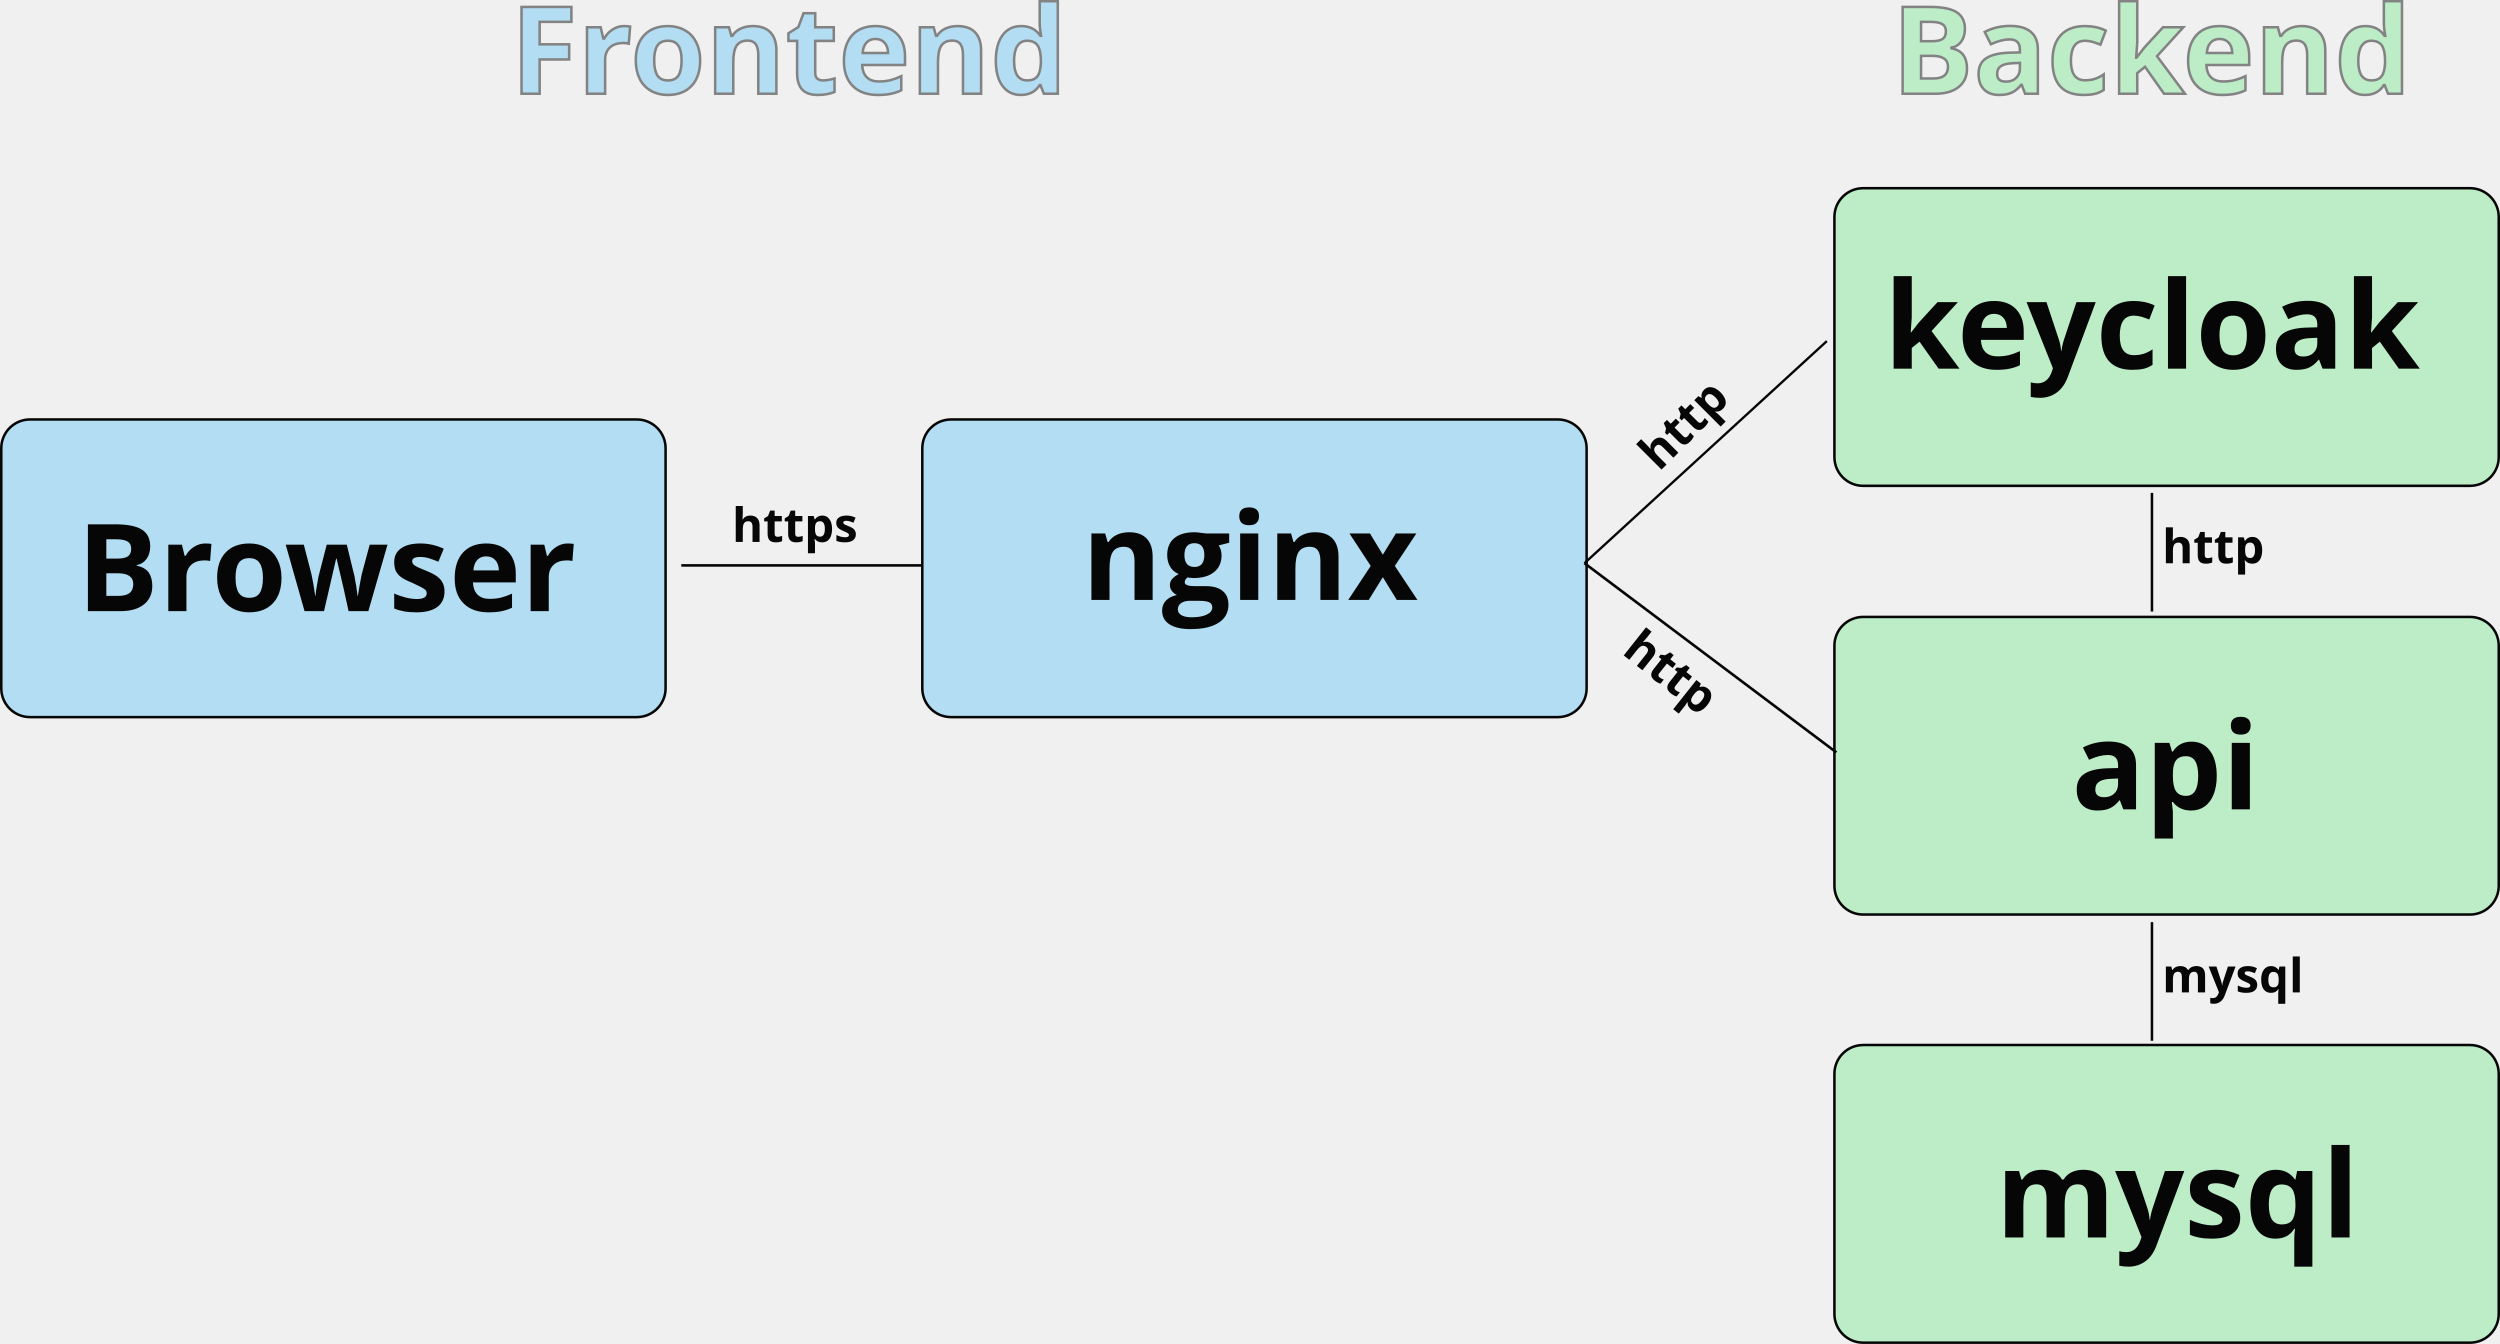
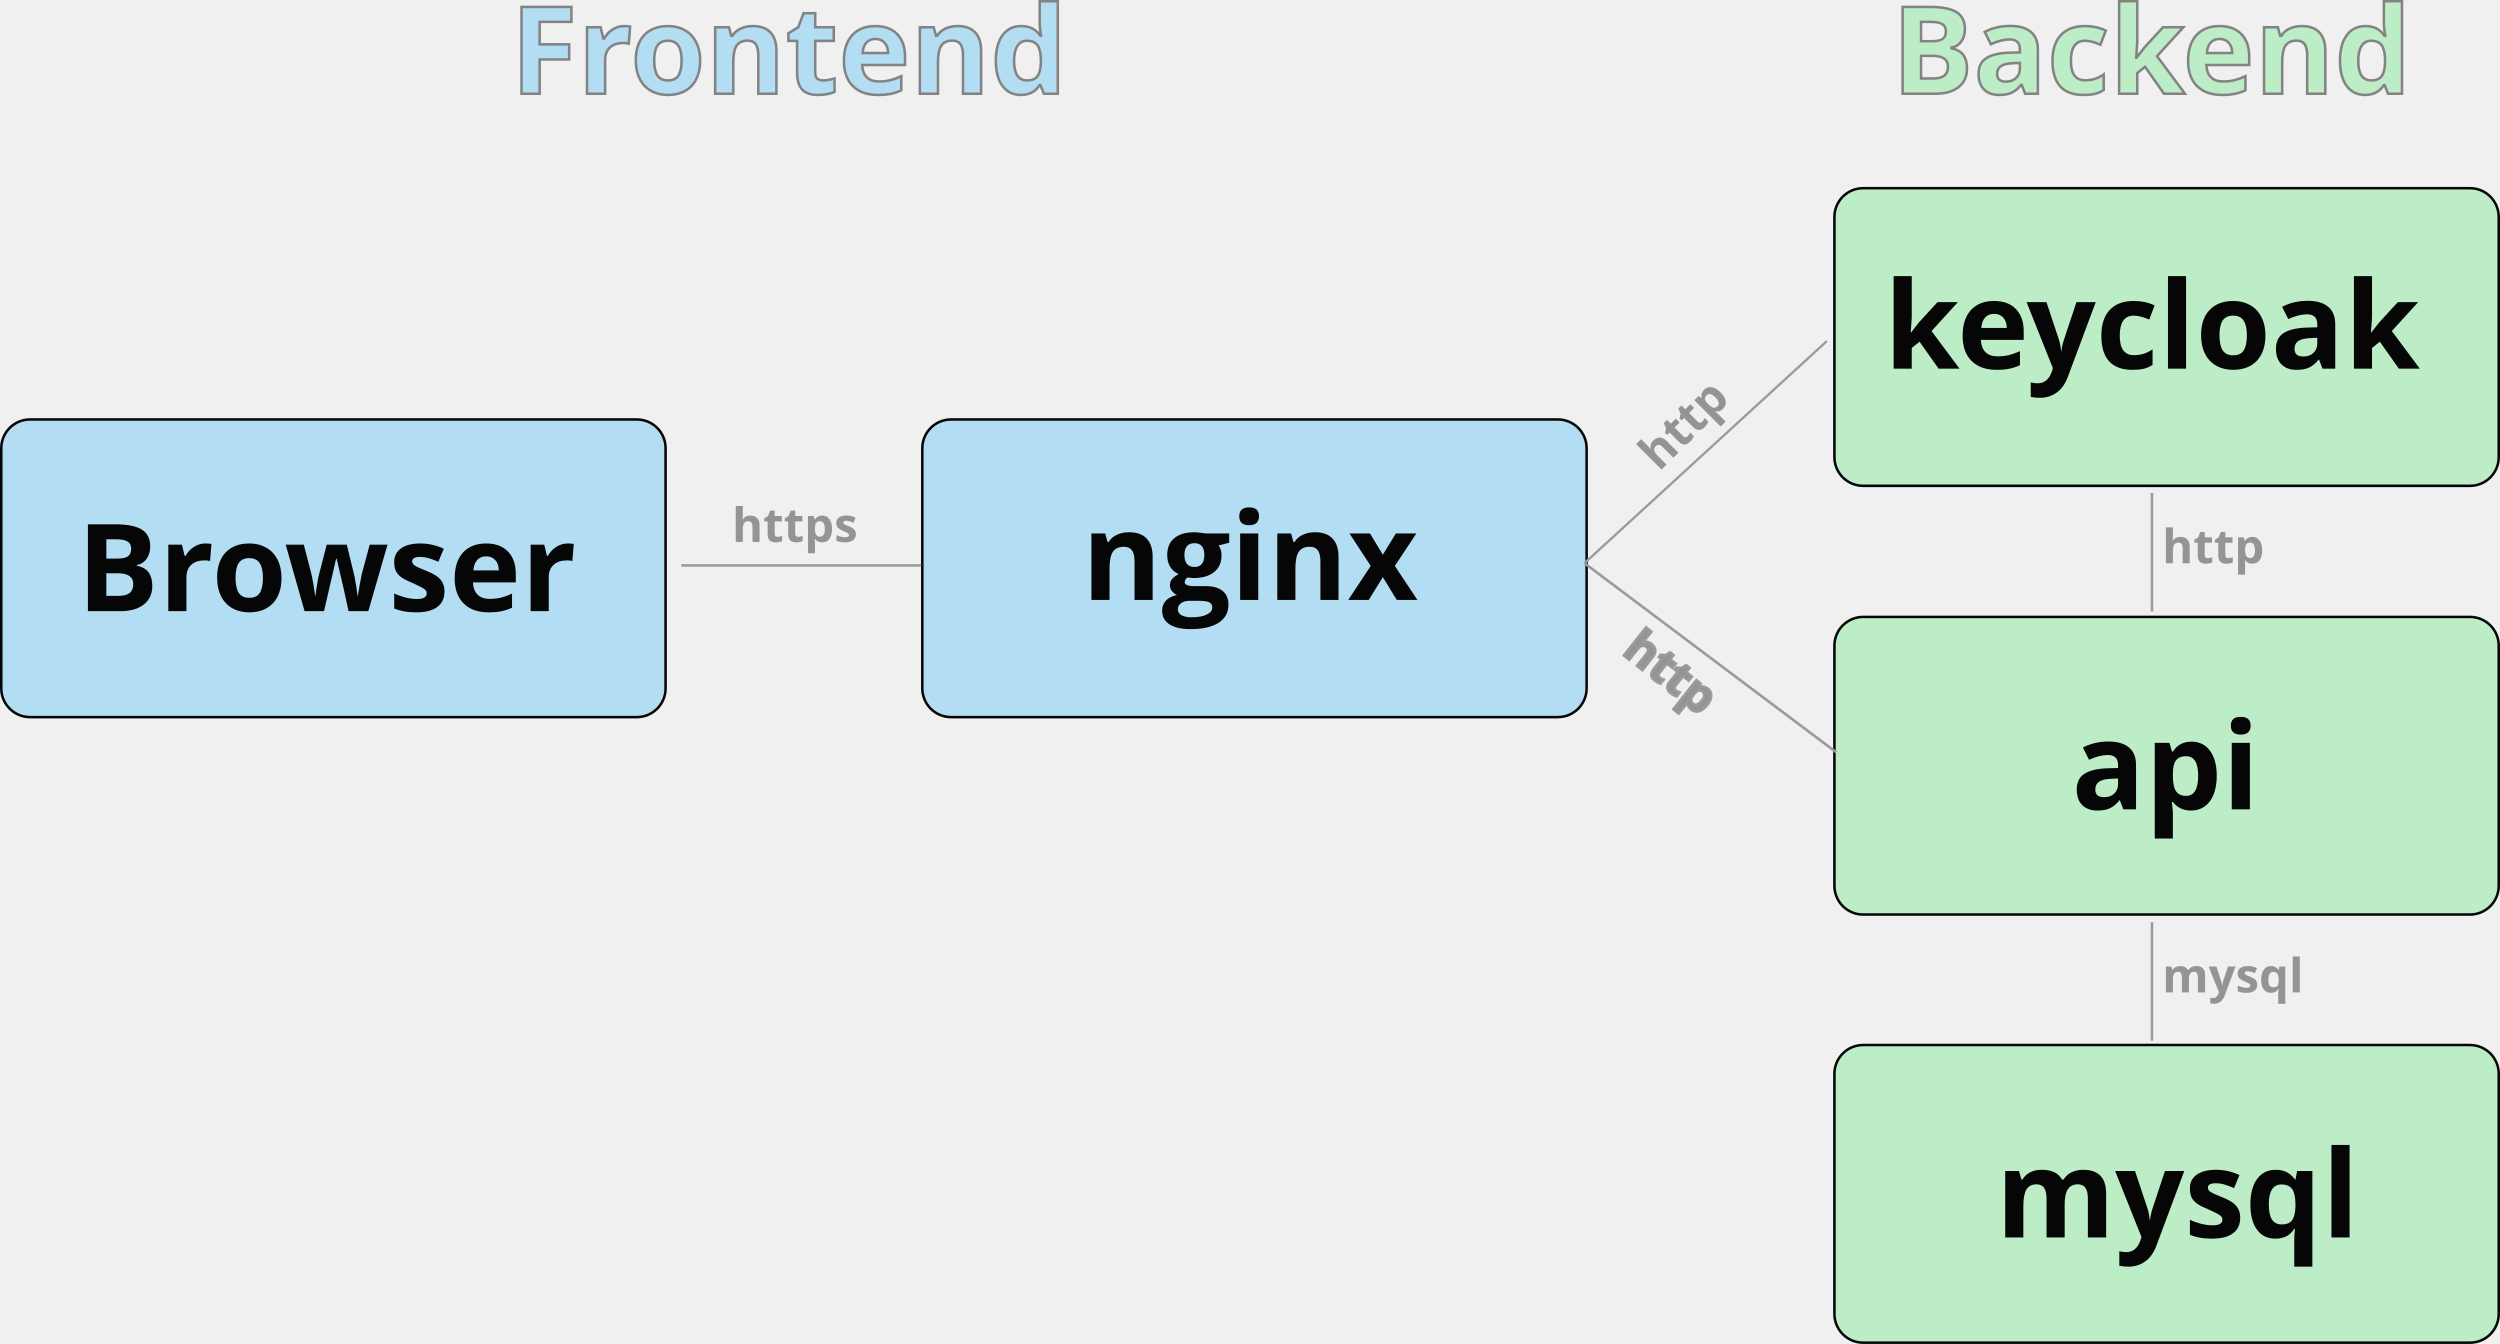
<svg xmlns="http://www.w3.org/2000/svg" width="10.272in" height="5.522in" viewBox="0 0 260.904 140.252" version="1.1" id="svg8">
  <defs id="defs2">
-     <marker style="overflow:visible" id="marker4630" refX="0" refY="0" orient="auto">
-       <path transform="matrix(0.8,0,0,0.8,-4.8,0)" style="fill:#ffffff;fill-rule:evenodd;stroke:#000000;stroke-width:1pt;stroke-opacity:1" d="M 5.77,0 -2.88,5 V -5 Z" id="path4628" />
+     <marker style="overflow:visible" id="marker5944" refX="0" refY="0" orient="auto">
+       <path transform="matrix(0.8,0,0,0.8,-4.8,0)" style="fill:#919191;fill-rule:evenodd;stroke:#999999;stroke-width:1pt;stroke-opacity:1;fill-opacity:1" d="M 5.77,0 -2.88,5 V -5 Z" id="path5942" />
+     </marker>
+     <marker style="overflow:visible" id="marker5934" refX="0" refY="0" orient="auto">
+       <path transform="matrix(0.8,0,0,0.8,-4.8,0)" style="fill:#919191;fill-rule:evenodd;stroke:#999999;stroke-width:1pt;stroke-opacity:1;fill-opacity:1" d="M 5.77,0 -2.88,5 V -5 Z" id="path5932" />
+     </marker>
+     <marker style="overflow:visible" id="marker5846" refX="0" refY="0" orient="auto">
+       <path transform="matrix(0.8,0,0,0.8,-4.8,0)" style="fill:#919191;fill-rule:evenodd;stroke:#999999;stroke-width:1pt;stroke-opacity:1;fill-opacity:1" d="M 5.77,0 -2.88,5 V -5 Z" id="path5844" />
+     </marker>
+     <marker style="overflow:visible" id="marker5764" refX="0" refY="0" orient="auto">
+       <path transform="matrix(0.8,0,0,0.8,-4.8,0)" style="fill:#919191;fill-rule:evenodd;stroke:#999999;stroke-width:1pt;stroke-opacity:1;fill-opacity:1" d="M 5.77,0 -2.88,5 V -5 Z" id="path5762" />
+     </marker>
+     <marker style="overflow:visible" id="marker5688" refX="0" refY="0" orient="auto">
+       <path transform="matrix(0.8,0,0,0.8,-4.8,0)" style="fill:#919191;fill-rule:evenodd;stroke:#999999;stroke-width:1pt;stroke-opacity:1;fill-opacity:1" d="M 5.77,0 -2.88,5 V -5 Z" id="path5686" />
    </marker>
    <marker style="overflow:visible" id="marker4620" refX="0" refY="0" orient="auto">
      <path transform="matrix(-0.8,0,0,-0.8,4.8,0)" style="fill:#ffffff;fill-rule:evenodd;stroke:#000000;stroke-width:1pt;stroke-opacity:1" d="M 5.77,0 -2.88,5 V -5 Z" id="path4618" />
    </marker>
    <marker style="overflow:visible" id="marker4528" refX="0" refY="0" orient="auto">
      <path transform="matrix(0.8,0,0,0.8,-4.8,0)" style="fill:#ffffff;fill-rule:evenodd;stroke:#000000;stroke-width:1pt;stroke-opacity:1" d="M 5.77,0 -2.88,5 V -5 Z" id="path4526" />
    </marker>
    <marker style="overflow:visible" id="marker4518" refX="0" refY="0" orient="auto">
      <path transform="matrix(-0.8,0,0,-0.8,4.8,0)" style="fill:#ffffff;fill-rule:evenodd;stroke:#000000;stroke-width:1pt;stroke-opacity:1" d="M 5.77,0 -2.88,5 V -5 Z" id="path4516" />
    </marker>
    <marker style="overflow:visible" id="marker3282" refX="0" refY="0" orient="auto">
      <path transform="matrix(-1.1,0,0,-1.1,-1.1,0)" d="M 8.719,4.034 -2.207,0.016 8.719,-4.002 c -1.745,2.372 -1.735,5.617 -6e-7,8.035 z" style="fill:#000000;fill-opacity:1;fill-rule:evenodd;stroke:#000000;stroke-width:0.625;stroke-linejoin:round;stroke-opacity:1" id="path3280" />
    </marker>
    <marker style="overflow:visible" id="TriangleOutL" refX="0" refY="0" orient="auto">
      <path transform="scale(0.8)" style="fill:#000000;fill-opacity:1;fill-rule:evenodd;stroke:#000000;stroke-width:1pt;stroke-opacity:1" d="M 5.77,0 -2.88,5 V -5 Z" id="path1034" />
    </marker>
    <marker style="overflow:visible" id="Arrow1Mend" refX="0" refY="0" orient="auto">
      <path transform="matrix(-0.4,0,0,-0.4,-4,0)" style="fill:#000000;fill-opacity:1;fill-rule:evenodd;stroke:#000000;stroke-width:1pt;stroke-opacity:1" d="M 0,0 5,-5 -12.5,0 5,5 Z" id="path901" />
    </marker>
    <marker style="overflow:visible" id="Arrow1Lstart" refX="0" refY="0" orient="auto">
      <path transform="matrix(0.8,0,0,0.8,10,0)" style="fill-rule:evenodd;stroke:#000000;stroke-width:1pt" d="M 0,0 5,-5 -12.5,0 5,5 Z" id="path892" />
    </marker>
    <marker style="overflow:visible" id="marker1318" refX="0" refY="0" orient="auto">
      <path transform="matrix(-1.1,0,0,-1.1,-1.1,0)" d="M 8.719,4.034 -2.207,0.016 8.719,-4.002 c -1.745,2.372 -1.735,5.617 -6e-7,8.035 z" style="fill:#000000;fill-opacity:1;fill-rule:evenodd;stroke:#000000;stroke-width:0.625;stroke-linejoin:round;stroke-opacity:1" id="path1316" />
    </marker>
    <marker style="overflow:visible" id="TriangleInL" refX="0" refY="0" orient="auto">
      <path transform="scale(-0.8)" style="fill:#000000;fill-opacity:1;fill-rule:evenodd;stroke:#000000;stroke-width:1pt;stroke-opacity:1" d="M 5.77,0 -2.88,5 V -5 Z" id="path1059" />
    </marker>
  </defs>
  <g id="layer1" style="opacity:0.974" transform="translate(-0.7782971,-16.28434)">
    <rect style="fill:#b1dcf2;fill-opacity:1;stroke:#000000;stroke-width:0.265;stroke-miterlimit:4;stroke-dasharray:none;stroke-opacity:1" id="rect861" width="69.329" height="31.062" x="0.911" y="60.059" rx="3" ry="3" />
    <text xml:space="preserve" style="font-weight:bold;font-size:12.7px;line-height:1.25;font-family:'Open Sans';-inkscape-font-specification:'Open Sans, Bold';stroke-width:0.265" x="8.814" y="80.061" id="text835">
      <tspan id="tspan833" x="8.814" y="80.061" style="stroke-width:0.265">Browser</tspan>
    </text>
    <rect style="fill:#b1dcf2;fill-opacity:1;stroke:#000000;stroke-width:0.265;stroke-miterlimit:4;stroke-dasharray:none;stroke-opacity:1" id="rect872" width="69.329" height="31.062" x="97.031" y="60.059" rx="3" ry="3" />
    <text xml:space="preserve" style="font-weight:bold;font-size:12.7px;line-height:1.25;font-family:'Open Sans';-inkscape-font-specification:'Open Sans, Bold';stroke-width:0.265" x="113.681" y="78.889" id="text870">
      <tspan id="tspan868" x="113.681" y="78.889" style="stroke-width:0.265">nginx</tspan>
    </text>
    <rect style="fill:#baedc6;fill-opacity:1;stroke:#000000;stroke-width:0.265;stroke-miterlimit:4;stroke-dasharray:none;stroke-opacity:1" id="rect889" width="69.329" height="31.062" x="192.221" y="80.665" rx="3" ry="3" />
    <text xml:space="preserve" style="font-weight:bold;font-size:12.7px;line-height:1.25;font-family:'Open Sans';-inkscape-font-specification:'Open Sans, Bold';stroke-width:0.265" x="216.982" y="100.747" id="text887">
      <tspan id="tspan885" x="216.982" y="100.747" style="stroke-width:0.265">api</tspan>
    </text>
    <rect style="fill:#baedc6;fill-opacity:1;stroke:#000000;stroke-width:0.265;stroke-miterlimit:4;stroke-dasharray:none;stroke-opacity:1" id="rect916" width="69.329" height="31.062" x="192.221" y="35.923" rx="3" ry="3" />
    <text xml:space="preserve" style="font-weight:bold;font-size:12.7px;line-height:1.25;font-family:'Open Sans';-inkscape-font-specification:'Open Sans, Bold';stroke-width:0.265" x="197.403" y="54.753" id="text914">
      <tspan id="tspan912" x="197.403" y="54.753" style="stroke-width:0.265">keycloak</tspan>
    </text>
-     <path style="fill:none;stroke:#000000;stroke-width:0.248;stroke-linecap:butt;stroke-linejoin:miter;stroke-miterlimit:4;stroke-dasharray:none;stroke-opacity:1" d="M 166.135,75.057 191.43,51.88" id="path924" />
-     <path style="fill:none;stroke:#000000;stroke-width:0.277;stroke-linecap:butt;stroke-linejoin:miter;stroke-miterlimit:4;stroke-dasharray:none;stroke-opacity:1" d="m 166.135,75.057 26.291,19.747" id="path1260" />
+     <path style="fill:#919191;stroke:#999999;stroke-width:0.248;stroke-linecap:butt;stroke-linejoin:miter;stroke-miterlimit:4;stroke-dasharray:none;stroke-opacity:1;marker-mid:url(#marker5944);fill-opacity:1" d="M 166.135,75.057 191.43,51.88" id="path924" />
+     <path style="fill:#919191;stroke:#999999;stroke-width:0.277;stroke-linecap:butt;stroke-linejoin:miter;stroke-miterlimit:4;stroke-dasharray:none;stroke-opacity:1;marker-mid:url(#marker5688);fill-opacity:1" d="m 166.135,75.057 26.291,19.747" id="path1260" />
    <rect style="fill:#baedc6;fill-opacity:1;stroke:#000000;stroke-width:0.265;stroke-miterlimit:4;stroke-dasharray:none;stroke-opacity:1" id="rect3682" width="69.329" height="31.062" x="192.221" y="125.343" rx="3" ry="3" />
    <text xml:space="preserve" style="font-weight:bold;font-size:12.7px;line-height:1.25;font-family:'Open Sans';-inkscape-font-specification:'Open Sans, Bold';stroke-width:0.265" x="209.045" y="145.425" id="text3680">
      <tspan id="tspan3678" x="209.045" y="145.425" style="stroke-width:0.265">mysql</tspan>
    </text>
-     <path style="fill:none;stroke:#000000;stroke-width:0.265px;stroke-linecap:butt;stroke-linejoin:miter;stroke-opacity:1;marker-end:" d="m 225.361,112.518 v 12.382" id="path4846" />
+     <path style="fill:#919191;stroke:#999999;stroke-width:0.265px;stroke-linecap:butt;stroke-linejoin:miter;stroke-opacity:1;marker-mid:url(#marker5846);fill-opacity:1" d="m 225.361,112.518 v 12.382" id="path4846" />
    <text xml:space="preserve" style="font-weight:bold;font-size:12.7px;line-height:1.25;font-family:'Open Sans';-inkscape-font-specification:'Open Sans, Bold';fill:#b0dcf2;fill-opacity:1;stroke:#808080;stroke-width:0.265;stroke-miterlimit:4;stroke-dasharray:none;stroke-opacity:1" x="54.068" y="26.066" id="text4898">
      <tspan id="tspan4896" x="54.068" y="26.066" style="fill:#b0dcf2;fill-opacity:1;stroke:#808080;stroke-width:0.265;stroke-miterlimit:4;stroke-dasharray:none;stroke-opacity:1">Frontend</tspan>
    </text>
    <text xml:space="preserve" style="font-weight:bold;font-size:12.7px;line-height:1.25;font-family:'Open Sans';-inkscape-font-specification:'Open Sans, Bold';fill:#baedc6;fill-opacity:1;stroke:#808080;stroke-width:0.265;stroke-opacity:1" x="198.2" y="26.066" id="text4902">
      <tspan id="tspan4900" x="198.2" y="26.066" style="fill:#baedc6;fill-opacity:1;stroke:#808080;stroke-width:0.265;stroke-opacity:1">Backend</tspan>
    </text>
-     <path style="fill:none;stroke:#000000;stroke-width:0.271px;stroke-linecap:butt;stroke-linejoin:miter;stroke-opacity:1" d="M 71.879,75.289 H 96.926" id="path5280" />
-     <text xml:space="preserve" style="font-weight:bold;font-size:12.7px;line-height:1.25;font-family:'Open Sans';-inkscape-font-specification:'Open Sans, Bold';stroke-width:0.265" x="77.172" y="72.837" id="text5284">
-       <tspan id="tspan5282" x="77.172" y="72.837" style="font-style:normal;font-variant:normal;font-weight:bold;font-stretch:normal;font-size:4.939px;font-family:'Open Sans';-inkscape-font-specification:'Open Sans, Bold';font-variant-ligatures:normal;font-variant-caps:normal;font-variant-numeric:normal;font-variant-east-asian:normal;stroke-width:0.265">https</tspan>
+     <path style="fill:#919191;stroke:#999999;stroke-width:0.271px;stroke-linecap:butt;stroke-linejoin:miter;stroke-opacity:1;marker-mid:url(#marker5934);fill-opacity:1" d="M 71.879,75.289 H 96.926" id="path5280" />
+     <text xml:space="preserve" style="font-weight:bold;font-size:12.7px;line-height:1.25;font-family:'Open Sans';-inkscape-font-specification:'Open Sans, Bold';stroke-width:0.265;fill:#919191;fill-opacity:1;" x="77.172" y="72.837" id="text5284">
+       <tspan id="tspan5282" x="77.172" y="72.837" style="font-style:normal;font-variant:normal;font-weight:bold;font-stretch:normal;font-size:4.939px;font-family:'Open Sans';-inkscape-font-specification:'Open Sans, Bold';font-variant-ligatures:normal;font-variant-caps:normal;font-variant-numeric:normal;font-variant-east-asian:normal;stroke-width:0.265;fill:#919191;fill-opacity:1;">https</tspan>
    </text>
-     <text xml:space="preserve" style="font-weight:bold;font-size:12.7px;line-height:1.25;font-family:'Open Sans';-inkscape-font-specification:'Open Sans, Bold';stroke-width:0.265" x="76.609" y="169.327" id="text5636" transform="rotate(-45)">
-       <tspan id="tspan5634" x="76.609" y="169.327" style="font-style:normal;font-variant:normal;font-weight:bold;font-stretch:normal;font-size:4.939px;font-family:'Open Sans';-inkscape-font-specification:'Open Sans, Bold';font-variant-ligatures:normal;font-variant-caps:normal;font-variant-numeric:normal;font-variant-east-asian:normal;stroke-width:0.265">http</tspan>
+     <text xml:space="preserve" style="font-weight:bold;font-size:12.7px;line-height:1.25;font-family:'Open Sans';-inkscape-font-specification:'Open Sans, Bold';stroke-width:0.265;fill:#919191;fill-opacity:1;" x="76.609" y="169.327" id="text5636" transform="rotate(-45)">
+       <tspan id="tspan5634" x="76.609" y="169.327" style="font-style:normal;font-variant:normal;font-weight:bold;font-stretch:normal;font-size:4.939px;font-family:'Open Sans';-inkscape-font-specification:'Open Sans, Bold';font-variant-ligatures:normal;font-variant-caps:normal;font-variant-numeric:normal;font-variant-east-asian:normal;stroke-width:0.265;fill:#919191;fill-opacity:1;">http</tspan>
    </text>
-     <text xml:space="preserve" style="font-weight:bold;font-size:12.7px;line-height:1.25;font-family:'Open Sans';-inkscape-font-specification:'Open Sans, Bold';stroke-width:0.265" x="185.604" y="-39.45" id="text5640" transform="rotate(38.42486)">
-       <tspan id="tspan5638" x="185.604" y="-39.45" style="font-style:normal;font-variant:normal;font-weight:bold;font-stretch:normal;font-size:4.939px;font-family:'Open Sans';-inkscape-font-specification:'Open Sans, Bold';font-variant-ligatures:normal;font-variant-caps:normal;font-variant-numeric:normal;font-variant-east-asian:normal;stroke-width:0.265">http</tspan>
+     <text xml:space="preserve" style="font-weight:bold;font-size:12.7px;line-height:1.25;font-family:'Open Sans';-inkscape-font-specification:'Open Sans, Bold';stroke-width:0.265;fill:#919191;fill-opacity:1;stroke:#999999;stroke-opacity:1;" x="185.604" y="-39.45" id="text5640" transform="rotate(38.42486)">
+       <tspan id="tspan5638" x="185.604" y="-39.45" style="font-style:normal;font-variant:normal;font-weight:bold;font-stretch:normal;font-size:4.939px;font-family:'Open Sans';-inkscape-font-specification:'Open Sans, Bold';font-variant-ligatures:normal;font-variant-caps:normal;font-variant-numeric:normal;font-variant-east-asian:normal;stroke-width:0.265;fill:#919191;fill-opacity:1;stroke:#999999;stroke-opacity:1;">http</tspan>
    </text>
-     <text xml:space="preserve" style="font-weight:bold;font-size:12.7px;line-height:1.25;font-family:'Open Sans';-inkscape-font-specification:'Open Sans, Bold';stroke-width:0.265" x="226.423" y="119.855" id="text5666">
-       <tspan id="tspan5664" x="226.423" y="119.855" style="font-style:normal;font-variant:normal;font-weight:bold;font-stretch:normal;font-size:4.939px;font-family:'Open Sans';-inkscape-font-specification:'Open Sans, Bold';font-variant-ligatures:normal;font-variant-caps:normal;font-variant-numeric:normal;font-variant-east-asian:normal;stroke-width:0.265">mysql</tspan>
+     <text xml:space="preserve" style="font-weight:bold;font-size:12.7px;line-height:1.25;font-family:'Open Sans';-inkscape-font-specification:'Open Sans, Bold';stroke-width:0.265;fill:#919191;fill-opacity:1;" x="226.423" y="119.855" id="text5666">
+       <tspan id="tspan5664" x="226.423" y="119.855" style="font-style:normal;font-variant:normal;font-weight:bold;font-stretch:normal;font-size:4.939px;font-family:'Open Sans';-inkscape-font-specification:'Open Sans, Bold';font-variant-ligatures:normal;font-variant-caps:normal;font-variant-numeric:normal;font-variant-east-asian:normal;stroke-width:0.265;fill:#919191;fill-opacity:1;">mysql</tspan>
    </text>
-     <path style="fill:none;stroke:#000000;stroke-width:0.265px;stroke-linecap:butt;stroke-linejoin:miter;stroke-opacity:1" d="M 225.361,67.723 V 80.104" id="path5668" />
-     <text xml:space="preserve" style="font-weight:bold;font-size:12.7px;line-height:1.25;font-family:'Open Sans';-inkscape-font-specification:'Open Sans, Bold';stroke-width:0.265" x="226.423" y="75.059" id="text5672">
-       <tspan id="tspan5670" x="226.423" y="75.059" style="font-style:normal;font-variant:normal;font-weight:bold;font-stretch:normal;font-size:4.939px;font-family:'Open Sans';-inkscape-font-specification:'Open Sans, Bold';font-variant-ligatures:normal;font-variant-caps:normal;font-variant-numeric:normal;font-variant-east-asian:normal;stroke-width:0.265">http</tspan>
+     <path style="fill:#919191;stroke:#999999;stroke-width:0.265px;stroke-linecap:butt;stroke-linejoin:miter;stroke-opacity:1;marker-mid:url(#marker5764);fill-opacity:1" d="M 225.361,67.723 V 80.104" id="path5668" />
+     <text xml:space="preserve" style="font-weight:bold;font-size:12.7px;line-height:1.25;font-family:'Open Sans';-inkscape-font-specification:'Open Sans, Bold';stroke-width:0.265;fill:#919191;fill-opacity:1;" x="226.423" y="75.059" id="text5672">
+       <tspan id="tspan5670" x="226.423" y="75.059" style="font-style:normal;font-variant:normal;font-weight:bold;font-stretch:normal;font-size:4.939px;font-family:'Open Sans';-inkscape-font-specification:'Open Sans, Bold';font-variant-ligatures:normal;font-variant-caps:normal;font-variant-numeric:normal;font-variant-east-asian:normal;stroke-width:0.265;fill:#919191;fill-opacity:1;">http</tspan>
    </text>
  </g>
</svg>
